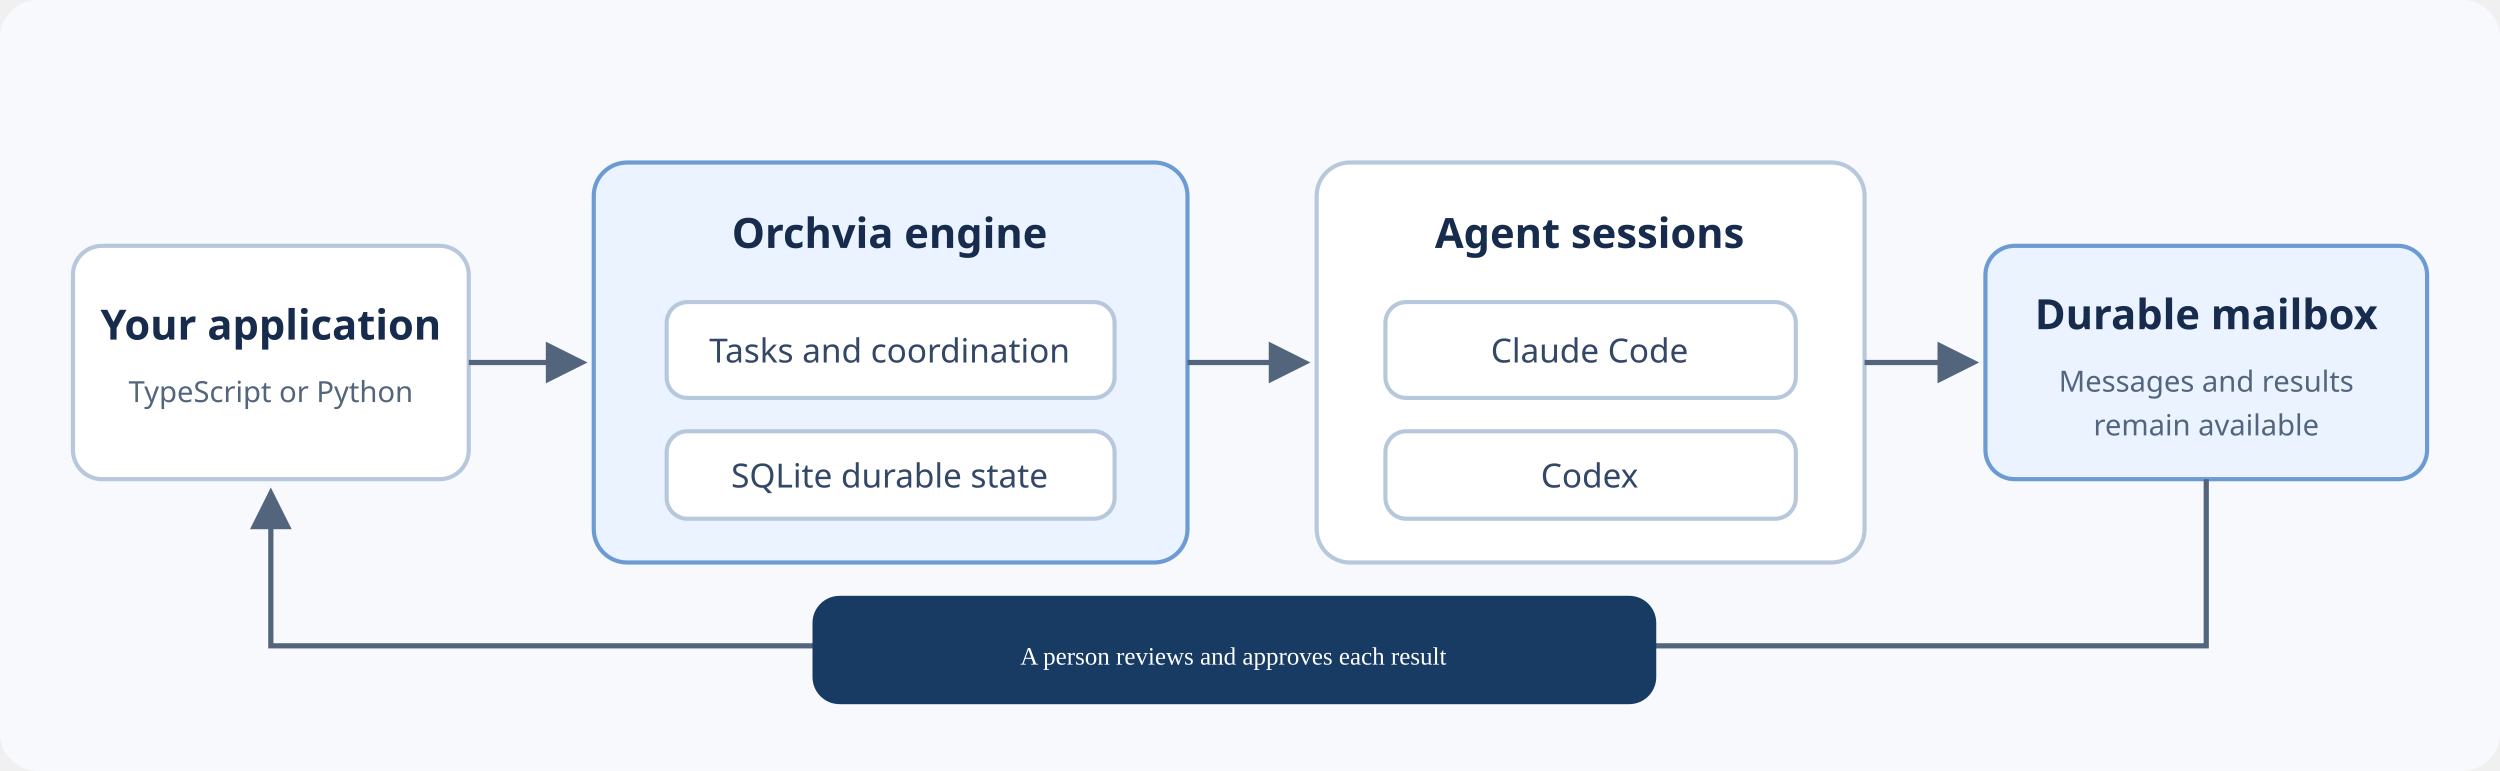
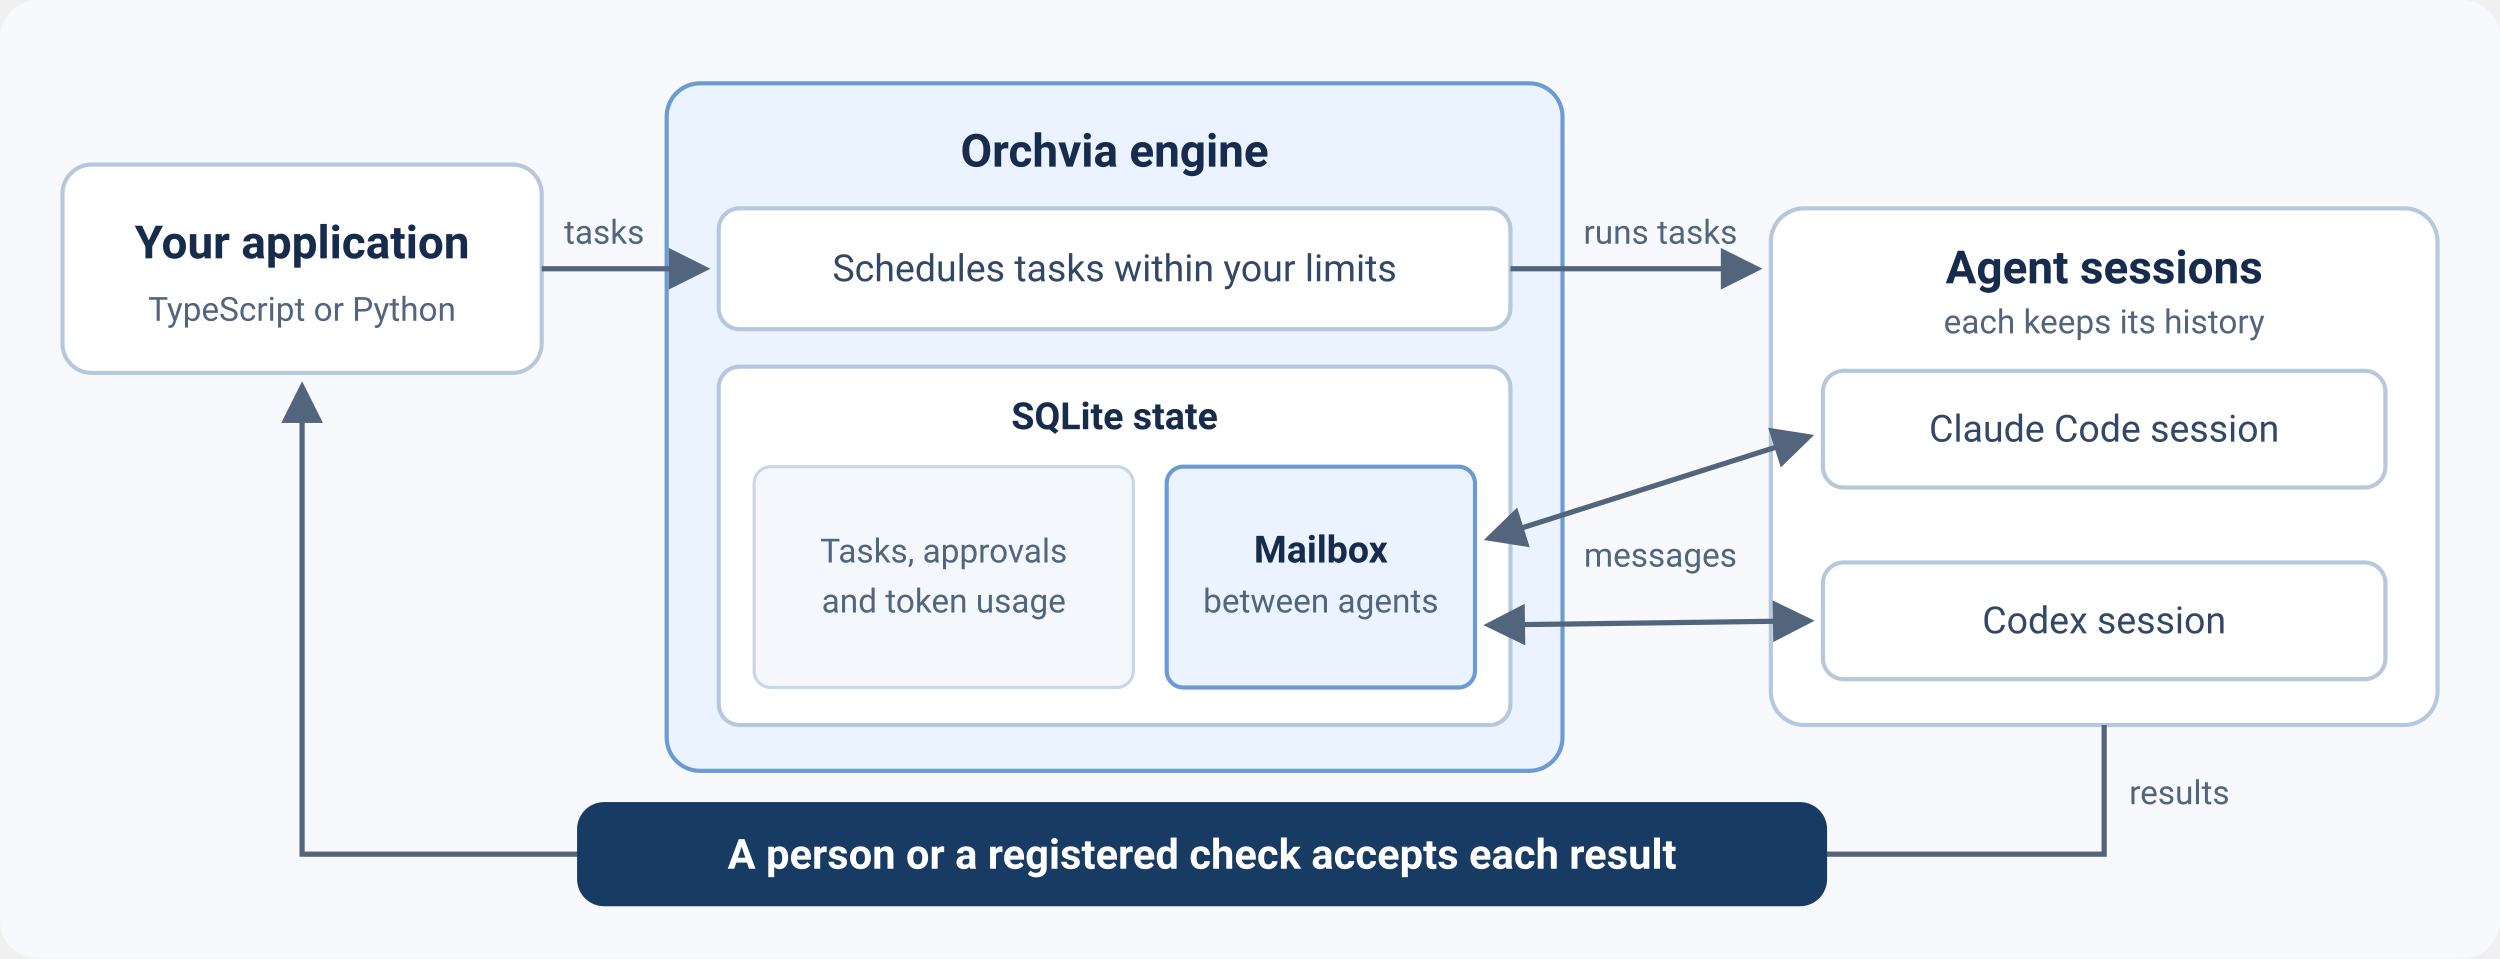
- <svg xmlns="http://www.w3.org/2000/svg" viewBox="0 0 1200 370" role="img" aria-labelledby="title desc">
+ <svg xmlns="http://www.w3.org/2000/svg" viewBox="0 0 1200 460" role="img" aria-labelledby="title desc">
  <defs>
    <marker id="arrow" viewBox="0 0 10 10" refX="8" refY="5" markerWidth="8" markerHeight="8" orient="auto-start-reverse">
      <path d="M 0 0 L 10 5 L 0 10 z" fill="#53657d" />
    </marker>
    <style>
+       text { font-family: system-ui, -apple-system, "Segoe UI", Roboto, sans-serif; text-anchor: middle; }
+       .title { fill: #172b4d; font-size: 22px; font-weight: 700; }
+       .heading { fill: #172b4d; font-size: 18px; font-weight: 700; }
+       .label { fill: #334766; font-size: 18px; font-weight: 400; }
+       .note { fill: #53657d; font-size: 16px; font-weight: 400; }
+       .banner { fill: #fff; font-size: 20px; font-weight: 700; }
      .box { fill: #fff; stroke: #b8c8dc; stroke-width: 2; }
-       .title { fill: #172b4d; font: 700 20px system-ui, sans-serif; }
-       .label { fill: #334766; font: 16px system-ui, sans-serif; }
-       .small { fill: #53657d; font: 14px system-ui, sans-serif; }
+       .part { fill: #f4f7fb; stroke: #c9d6e6; stroke-width: 1.5; }
+       .accent { fill: #eaf3ff; stroke: #6b9bd2; stroke-width: 2; }
      .line { fill: none; stroke: #53657d; stroke-width: 2.5; marker-end: url(#arrow); }
-       .accent { fill: #eaf3ff; stroke: #6b9bd2; stroke-width: 2; }
+       .both { marker-start: url(#arrow); }
    </style>
  </defs>
-   <rect width="1200" height="370" rx="18" fill="#f7f9fc" />
-   <rect class="box" x="35" y="118" width="190" height="112" rx="14" />
-   <text class="title" x="130" y="163" text-anchor="middle">Your application</text>
-   <text class="small" x="130" y="193" text-anchor="middle">TypeScript or Python</text>
-   <path class="line" d="M225 174 H278" />
-   <rect class="accent" x="285" y="78" width="285" height="192" rx="16" />
-   <text class="title" x="427" y="119" text-anchor="middle">Orchvia engine</text>
-   <rect class="box" x="320" y="145" width="215" height="46" rx="10" />
-   <text class="label" x="427" y="174" text-anchor="middle">Tasks and coordination</text>
-   <rect class="box" x="320" y="207" width="215" height="42" rx="10" />
-   <text class="label" x="427" y="234" text-anchor="middle">SQLite durable state</text>
-   <path class="line" d="M570 174 H625" />
-   <rect class="box" x="632" y="78" width="263" height="192" rx="16" />
-   <text class="title" x="763" y="119" text-anchor="middle">Agent sessions</text>
-   <rect class="box" x="665" y="145" width="197" height="46" rx="10" />
-   <text class="label" x="763" y="174" text-anchor="middle">Claude Code</text>
-   <rect class="box" x="665" y="207" width="197" height="42" rx="10" />
-   <text class="label" x="763" y="234" text-anchor="middle">Codex</text>
-   <path class="line" d="M895 174 H946" />
-   <rect class="accent" x="953" y="118" width="212" height="112" rx="14" />
-   <text class="title" x="1059" y="158" text-anchor="middle">Durable mailbox</text>
-   <text class="small" x="1059" y="188" text-anchor="middle">Messages and results</text>
-   <text class="small" x="1059" y="209" text-anchor="middle">remain available</text>
-   <path class="line" d="M1059 230 V310 H130 V238" />
-   <rect x="390" y="286" width="405" height="52" rx="13" fill="#173b63" />
-   <text x="592" y="319" text-anchor="middle" fill="#fff" font="700 18px system-ui, sans-serif">A person reviews and approves each result</text>
+   <rect width="1200" height="460" rx="18" fill="#f7f9fc" />
+   <rect class="box" x="30" y="79" width="230" height="100" rx="14" />
+   <text class="title" x="145" y="124">Your application</text>
+   <text class="note" x="145" y="154">TypeScript or Python</text>
+   <rect class="accent" x="320" y="40" width="430" height="330" rx="16" />
+   <text class="title" x="535" y="80">Orchvia engine</text>
+   <rect class="box" x="345" y="100" width="380" height="58" rx="10" />
+   <text class="label" x="535" y="135">Schedules tasks within your limits</text>
+   <rect class="box" x="345" y="176" width="380" height="172" rx="10" />
+   <text class="heading" x="535" y="206">SQLite state</text>
+   <rect class="part" x="362" y="224" width="182" height="106" rx="8" />
+   <text class="note" x="453" y="270">Tasks, approvals</text>
+   <text class="note" x="453" y="294">and token usage</text>
+   <rect class="accent" x="560" y="224" width="148" height="106" rx="8" />
+   <text class="heading" x="634" y="270">Mailbox</text>
+   <text class="note" x="634" y="294">between agents</text>
+   <rect class="box" x="850" y="100" width="320" height="248" rx="16" />
+   <text class="title" x="1010" y="136">Agent sessions</text>
+   <text class="note" x="1010" y="160">each keeps its history</text>
+   <rect class="box" x="875" y="178" width="270" height="56" rx="10" />
+   <text class="label" x="1010" y="212">Claude Code session</text>
+   <rect class="box" x="875" y="270" width="270" height="56" rx="10" />
+   <text class="label" x="1010" y="304">Codex session</text>
+   <path class="line" d="M260 129 H337" />
+   <text class="note" x="290" y="117">tasks</text>
+   <path class="line" d="M725 129 H842" />
+   <text class="note" x="797" y="117">runs tasks</text>
+   <path class="line both" d="M716 258 L867 210" />
+   <path class="line both" d="M716 300 L867 298" />
+   <text class="note" x="797" y="272">messages</text>
+   <path class="line" d="M1010 348 V410 H145 V187" />
+   <text class="note" x="1022" y="386" style="text-anchor: start">results</text>
+   <rect x="277" y="385" width="600" height="50" rx="13" fill="#173b63" />
+   <text class="banner" x="577" y="417">A person or a registered check accepts each result</text>
</svg>
